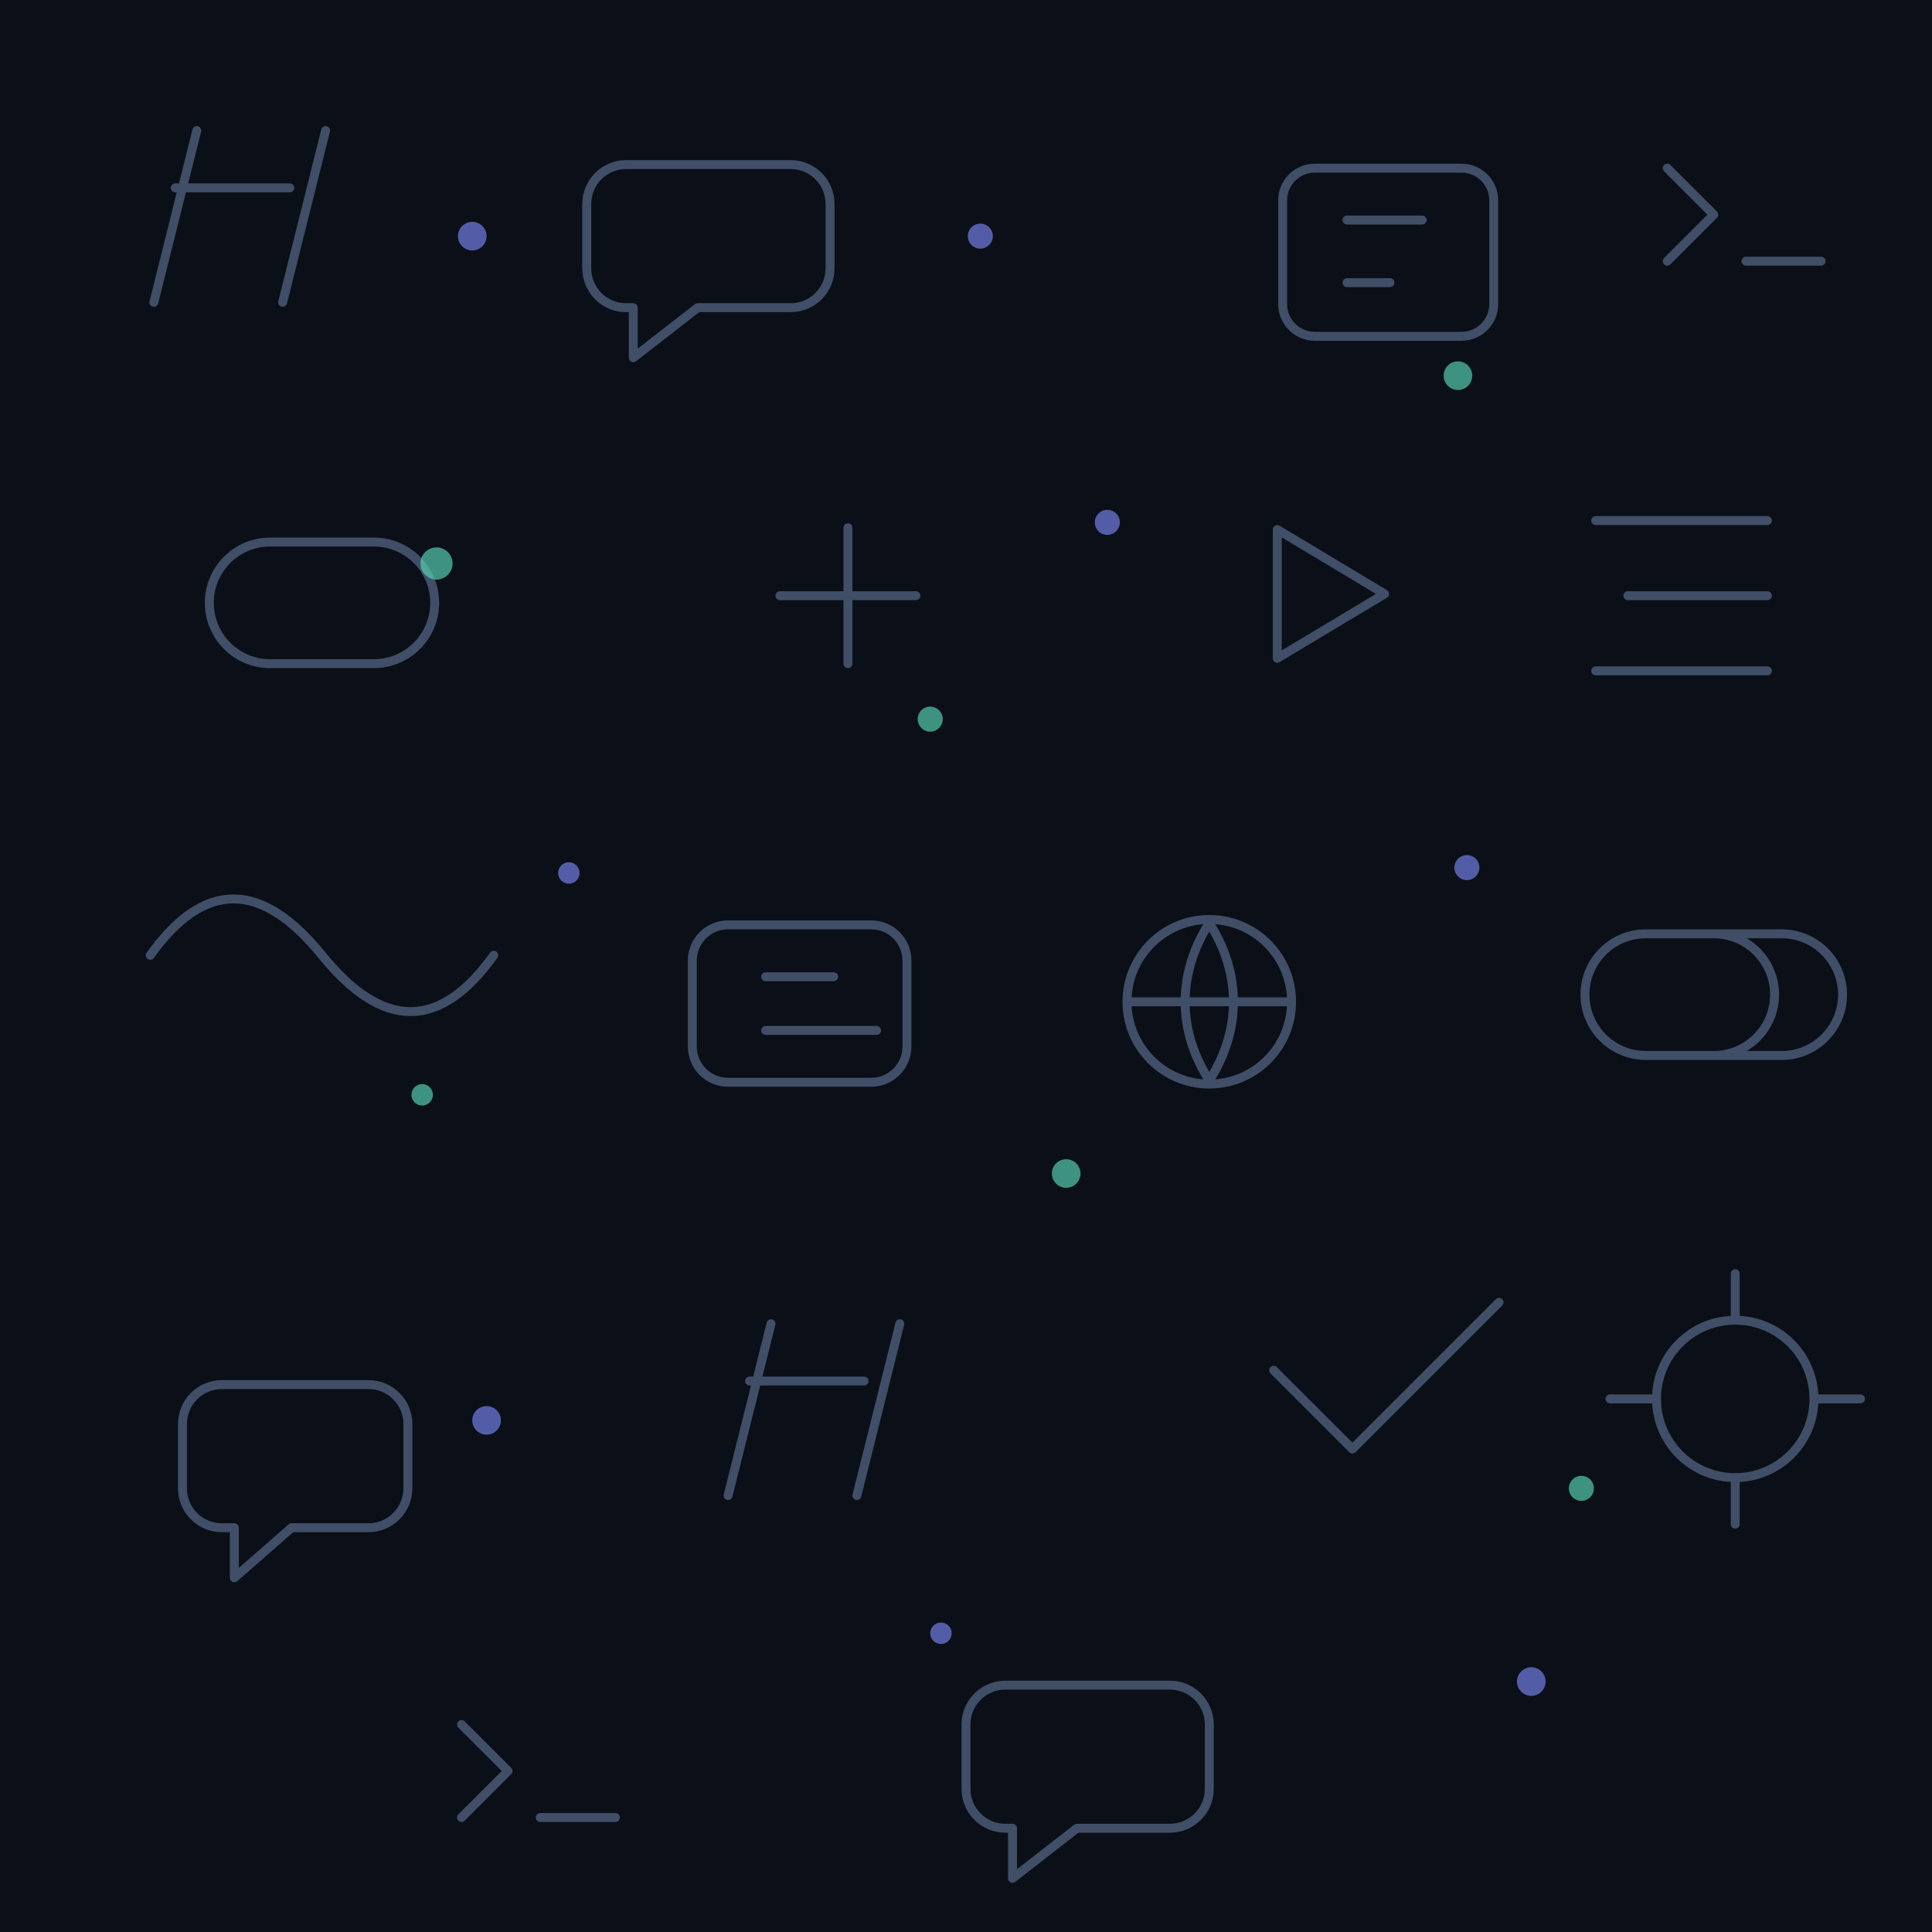
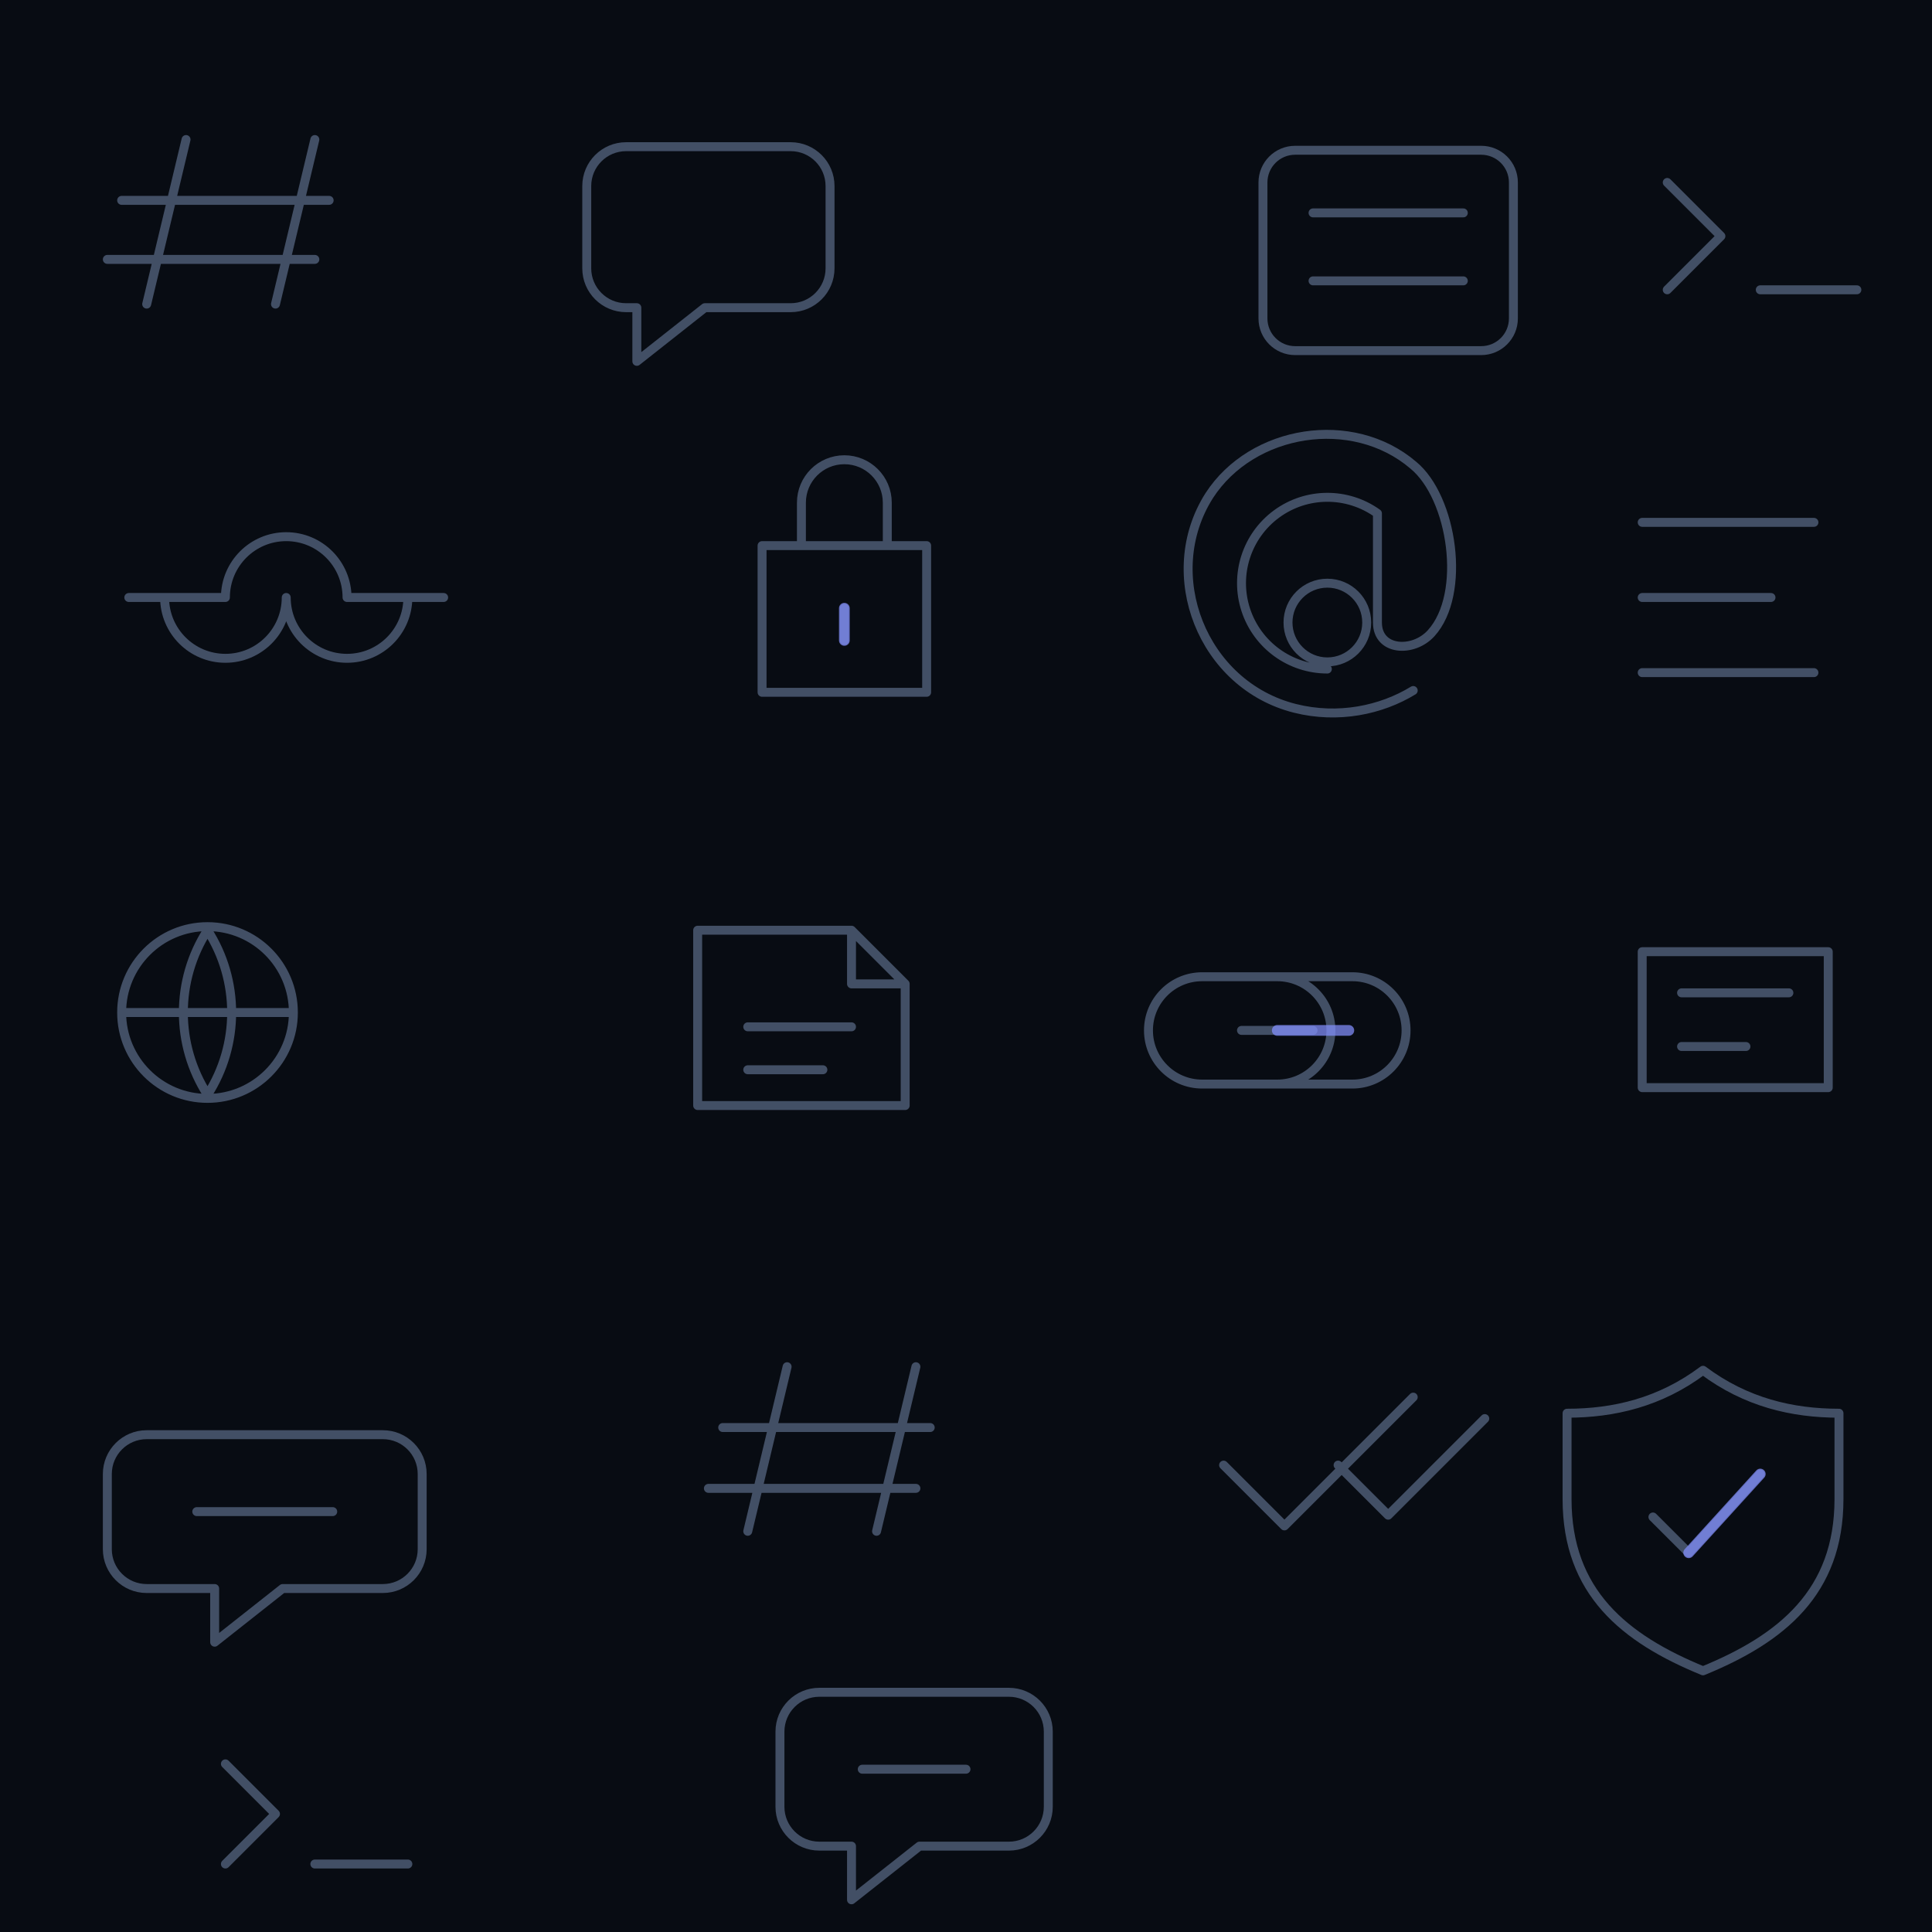
<svg xmlns="http://www.w3.org/2000/svg" viewBox="0 0 1080 1080" role="img" aria-label="IRC classic dark chat wallpaper pattern">
-   <rect width="1080" height="1080" fill="#0b1018" />
-   <g fill="none" stroke="#50617f" stroke-width="5" stroke-linecap="round" stroke-linejoin="round" opacity=".76">
-     <path d="M98 105h64m-52-32-24 96m96-96-24 96" />
-     <path d="M350 92h92a22 22 0 0 1 22 22v36a22 22 0 0 1-22 22h-52l-36 28v-28h-4a22 22 0 0 1-22-22v-36a22 22 0 0 1 22-22z" />
-     <path d="M735 94h82a18 18 0 0 1 18 18v58a18 18 0 0 1-18 18h-82a18 18 0 0 1-18-18v-58a18 18 0 0 1 18-18zm18 29h42m-42 35h24" />
-     <path d="M932 94l26 26-26 26m44 0h42" />
-     <path d="M151 303a34 34 0 1 0 0 68h58a34 34 0 1 0 0-68h-58z" />
-     <path d="M474 295v76m-38-38h76" />
-     <path d="M714 296l60 36-60 36v-72z" />
-     <path d="M892 291h96m-78 42h78m-96 42h96" />
-     <path d="M84 534c30-42 62-42 96 0s66 42 96 0" />
-     <path d="M407 517h80a20 20 0 0 1 20 20v48a20 20 0 0 1-20 20h-80a20 20 0 0 1-20-20v-48a20 20 0 0 1 20-20zm21 29h38m-38 30h62" />
-     <path d="M676 514a46 46 0 1 0 0 92 46 46 0 0 0 0-92zm-44 46h88m-44-44c18 28 18 60 0 88m0-88c-18 28-18 60 0 88" />
-     <path d="M920 522h38a34 34 0 0 1 0 68h-38a34 34 0 0 1 0-68zm38 0h38a34 34 0 0 1 0 68h-38" />
-     <path d="M124 774h82a22 22 0 0 1 22 22v36a22 22 0 0 1-22 22h-43l-32 28v-28h-7a22 22 0 0 1-22-22v-36a22 22 0 0 1 22-22z" />
-     <path d="M419 772h64m-52-32-24 96m96-96-24 96" />
-     <path d="M712 766l44 44 82-82" />
-     <path d="M926 782a44 44 0 1 0 88 0 44 44 0 0 0-88 0zm44-70v26m0 88v26m-70-70h26m88 0h26" />
-     <path d="M258 964l26 26-26 26m44 0h42" />
-     <path d="M562 942h92a22 22 0 0 1 22 22v36a22 22 0 0 1-22 22h-52l-36 28v-28h-4a22 22 0 0 1-22-22v-36a22 22 0 0 1 22-22z" />
+   <rect width="1080" height="1080" fill="#080c13" />
+   <g fill="none" stroke="#596985" stroke-width="5" stroke-linecap="round" stroke-linejoin="round" opacity=".72">
+     <path d="M104 78 82 170m94-92-22 92M68 112h116M60 145h116" />
+     <path d="M350 82h92a22 22 0 0 1 22 22v46a22 22 0 0 1-22 22h-48l-38 30v-30h-6a22 22 0 0 1-22-22v-46a22 22 0 0 1 22-22z" />
+     <path d="M724 84h104a18 18 0 0 1 18 18v76a18 18 0 0 1-18 18H724a18 18 0 0 1-18-18v-76a18 18 0 0 1 18-18zm10 35h84m-84 38h84" />
+     <path d="m932 102 30 30-30 30m52 0h54" />
+     <path d="M72 334h54m0 0a34 34 0 0 1 68 0m0 0h54m-156 0a34 34 0 0 0 68 0m0 0a34 34 0 0 0 68 0" />
+     <path d="M426 305h92v82h-92zm22 0v-24a24 24 0 0 1 48 0v24m-24 35v18" />
+     <path d="M742 374a48 48 0 1 1 28-87v61c0 16 20 17 30 6 20-22 12-76-10-94-34-29-90-20-114 17-28 44-4 106 48 119 24 6 48 1 66-10m-48-60a22 22 0 1 0 0 44 22 22 0 0 0 0-44z" />
+     <path d="M918 292h96m-96 42h72m-72 42h96" />
+     <path d="M116 518a48 48 0 1 0 0 96 48 48 0 0 0 0-96zm-46 48h92m-46-46c18 28 18 64 0 92m0-92c-18 28-18 64 0 92" />
+     <path d="M390 520h86l30 30v68H390zm86 0v30h30m-88 24h58m-58 24h42" />
+     <path d="M672 546h42a30 30 0 0 1 0 60h-42a30 30 0 0 1 0-60zm42 0h42a30 30 0 0 1 0 60h-42m-20-30h40" />
+     <path d="M918 532h104v76H918zM940 555h60m-60 30h36" />
+     <path d="M82 802h132a22 22 0 0 1 22 22v42a22 22 0 0 1-22 22h-56l-38 30v-30H82a22 22 0 0 1-22-22v-42a22 22 0 0 1 22-22zm28 43h76" />
+     <path d="M440 764 418 856m94-92-22 92m-86-58h116m-124 34h116" />
+     <path d="m684 819 34 34 72-72m-42 38 28 28 54-54" />
+     <path d="M952 766c24 18 50 24 76 24v48c0 52-32 78-76 96-44-18-76-44-76-96v-48c26 0 52-6 76-24zm-28 82 20 20 40-44" />
+     <path d="m126 986 28 28-28 28m50 0h52" />
+     <path d="M458 946h106a22 22 0 0 1 22 22v42a22 22 0 0 1-22 22h-50l-38 30v-30h-18a22 22 0 0 1-22-22v-42a22 22 0 0 1 22-22zm24 43h58" />
  </g>
-   <g fill="#7f8cff" opacity=".62">
-     <circle cx="264" cy="132" r="8" />
-     <circle cx="548" cy="132" r="7" />
-     <circle cx="619" cy="292" r="7" />
-     <circle cx="318" cy="488" r="6" />
-     <circle cx="820" cy="485" r="7" />
-     <circle cx="272" cy="794" r="8" />
-     <circle cx="526" cy="913" r="6" />
-     <circle cx="856" cy="940" r="8" />
-   </g>
-   <g fill="#58d6b8" opacity=".66">
-     <circle cx="244" cy="315" r="9" />
-     <circle cx="520" cy="402" r="7" />
-     <circle cx="815" cy="210" r="8" />
-     <circle cx="236" cy="612" r="6" />
-     <circle cx="596" cy="656" r="8" />
-     <circle cx="884" cy="832" r="7" />
+   <g fill="none" stroke="#8490ff" stroke-width="6" stroke-linecap="round" stroke-linejoin="round" opacity=".72">
+     <path d="M472 340v18m242 218h40M944 868l40-44" />
  </g>
</svg>
